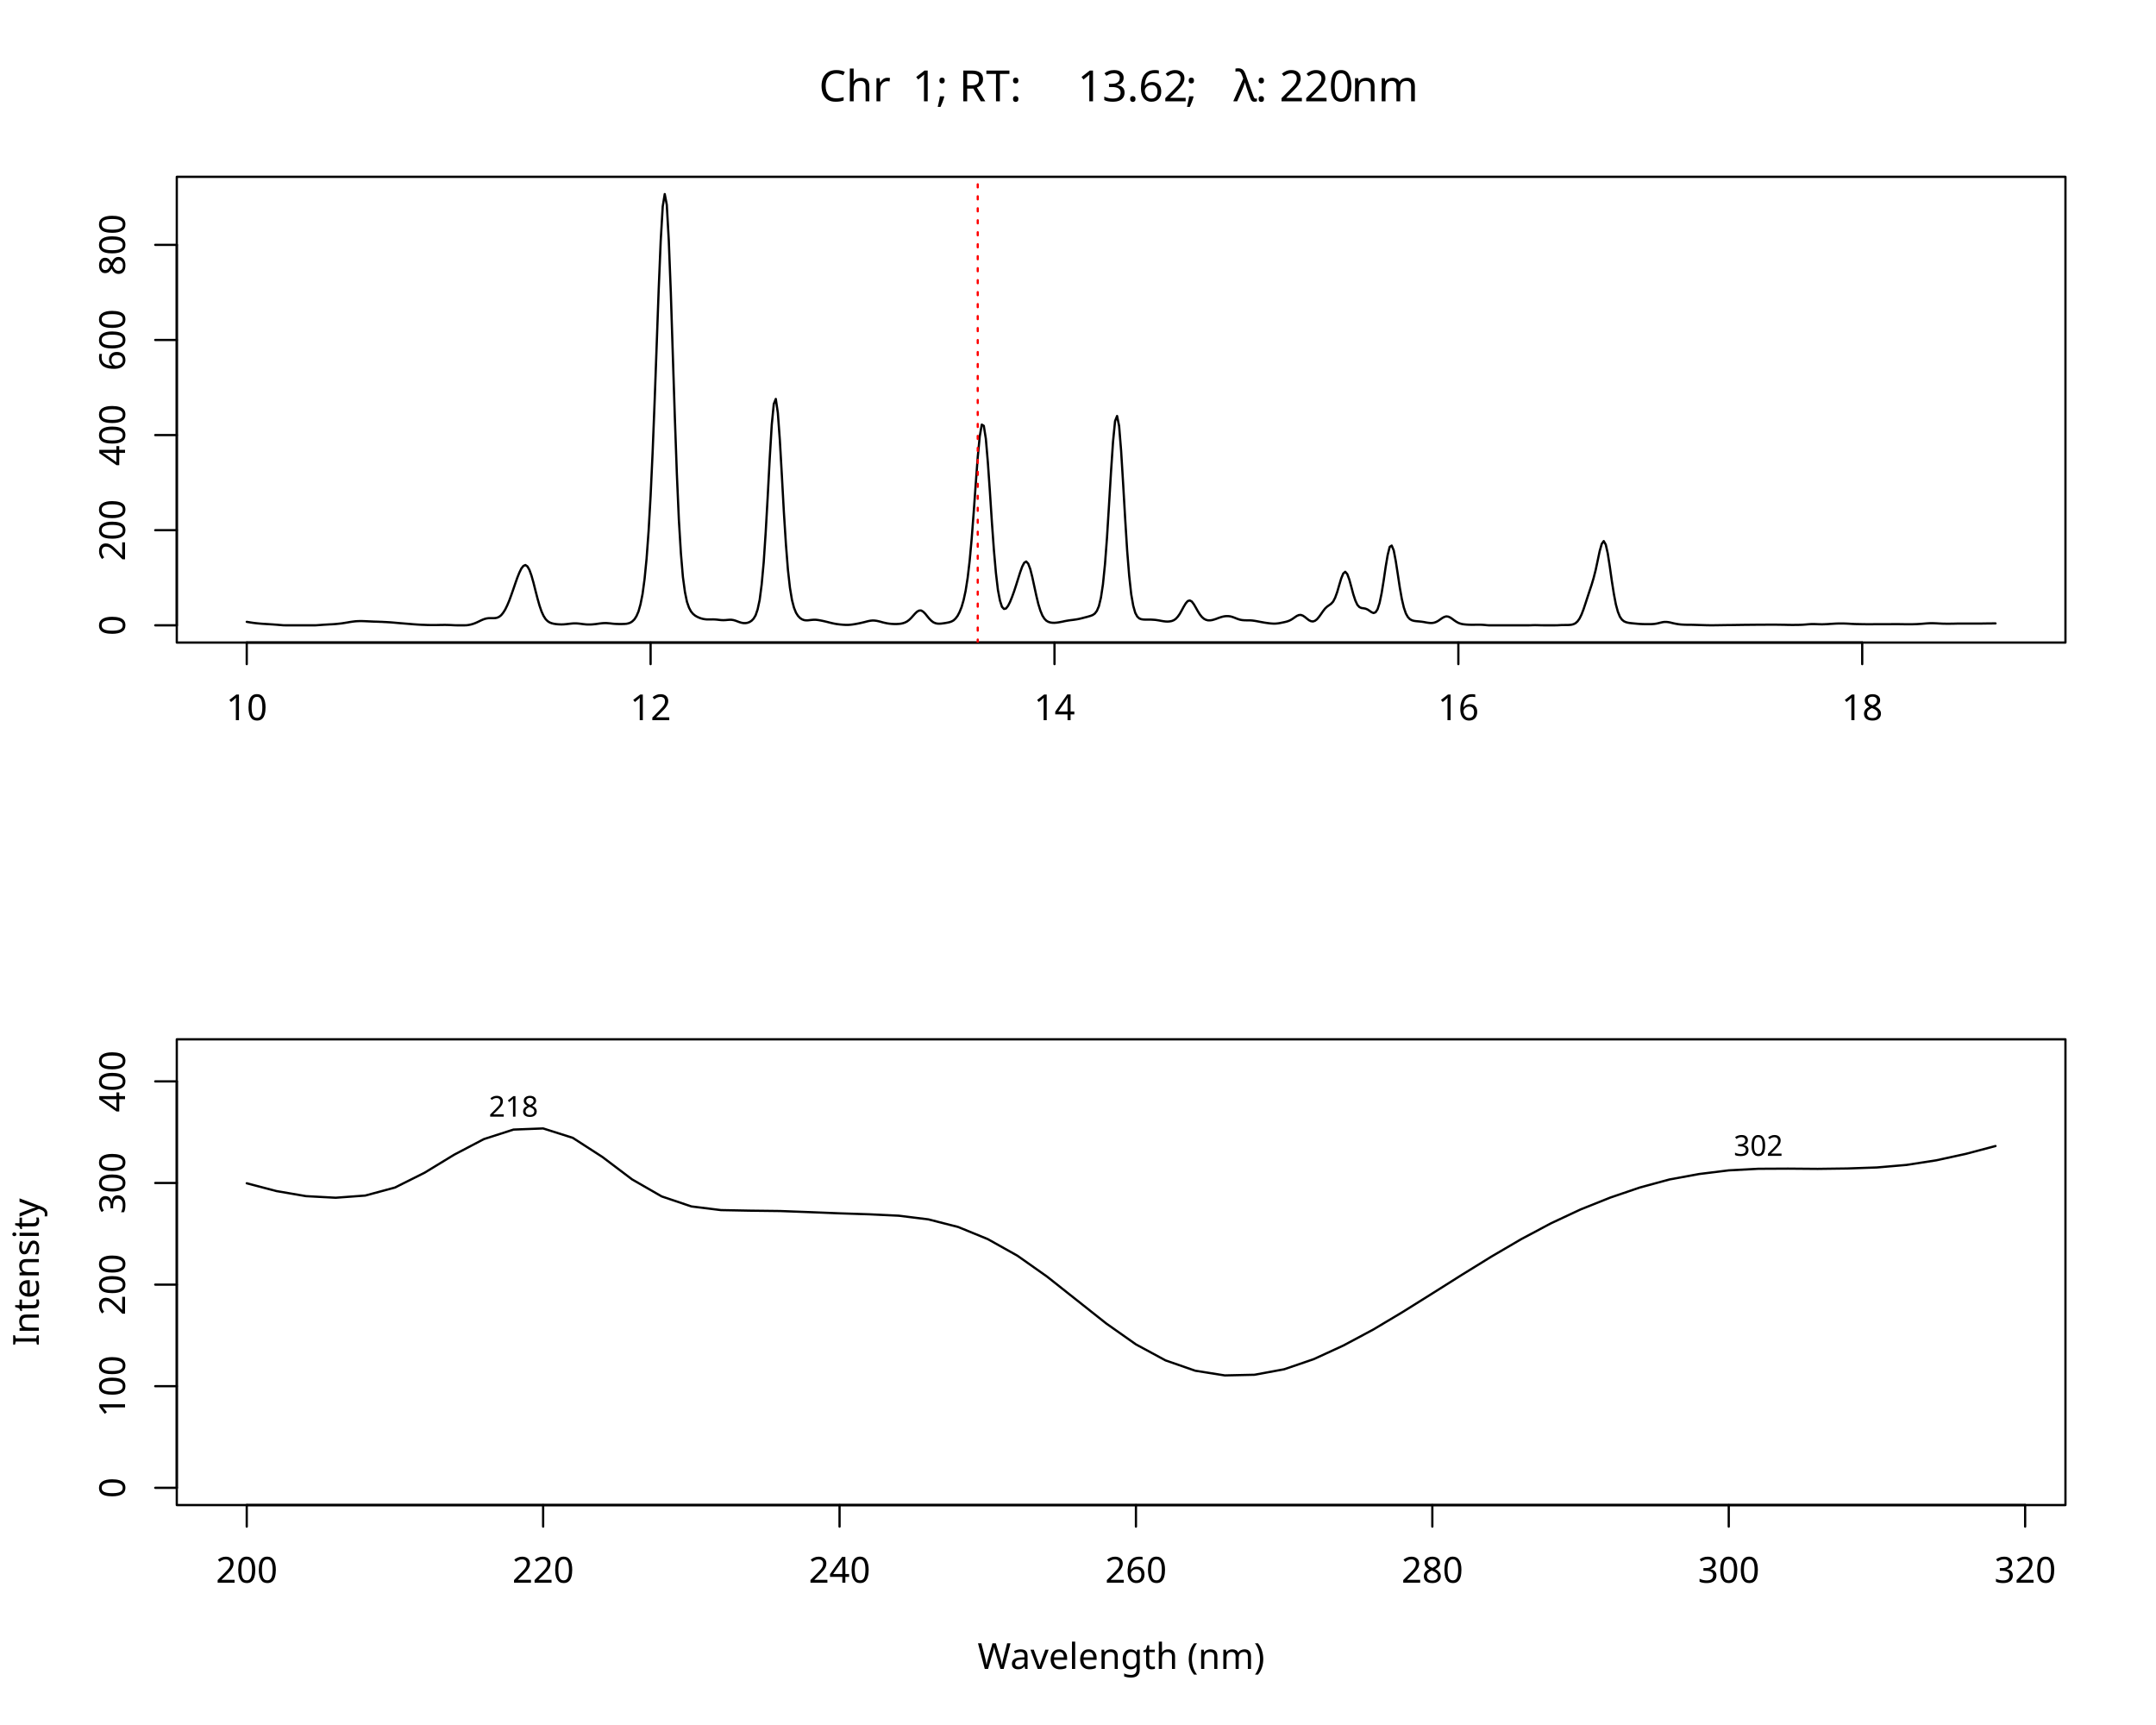
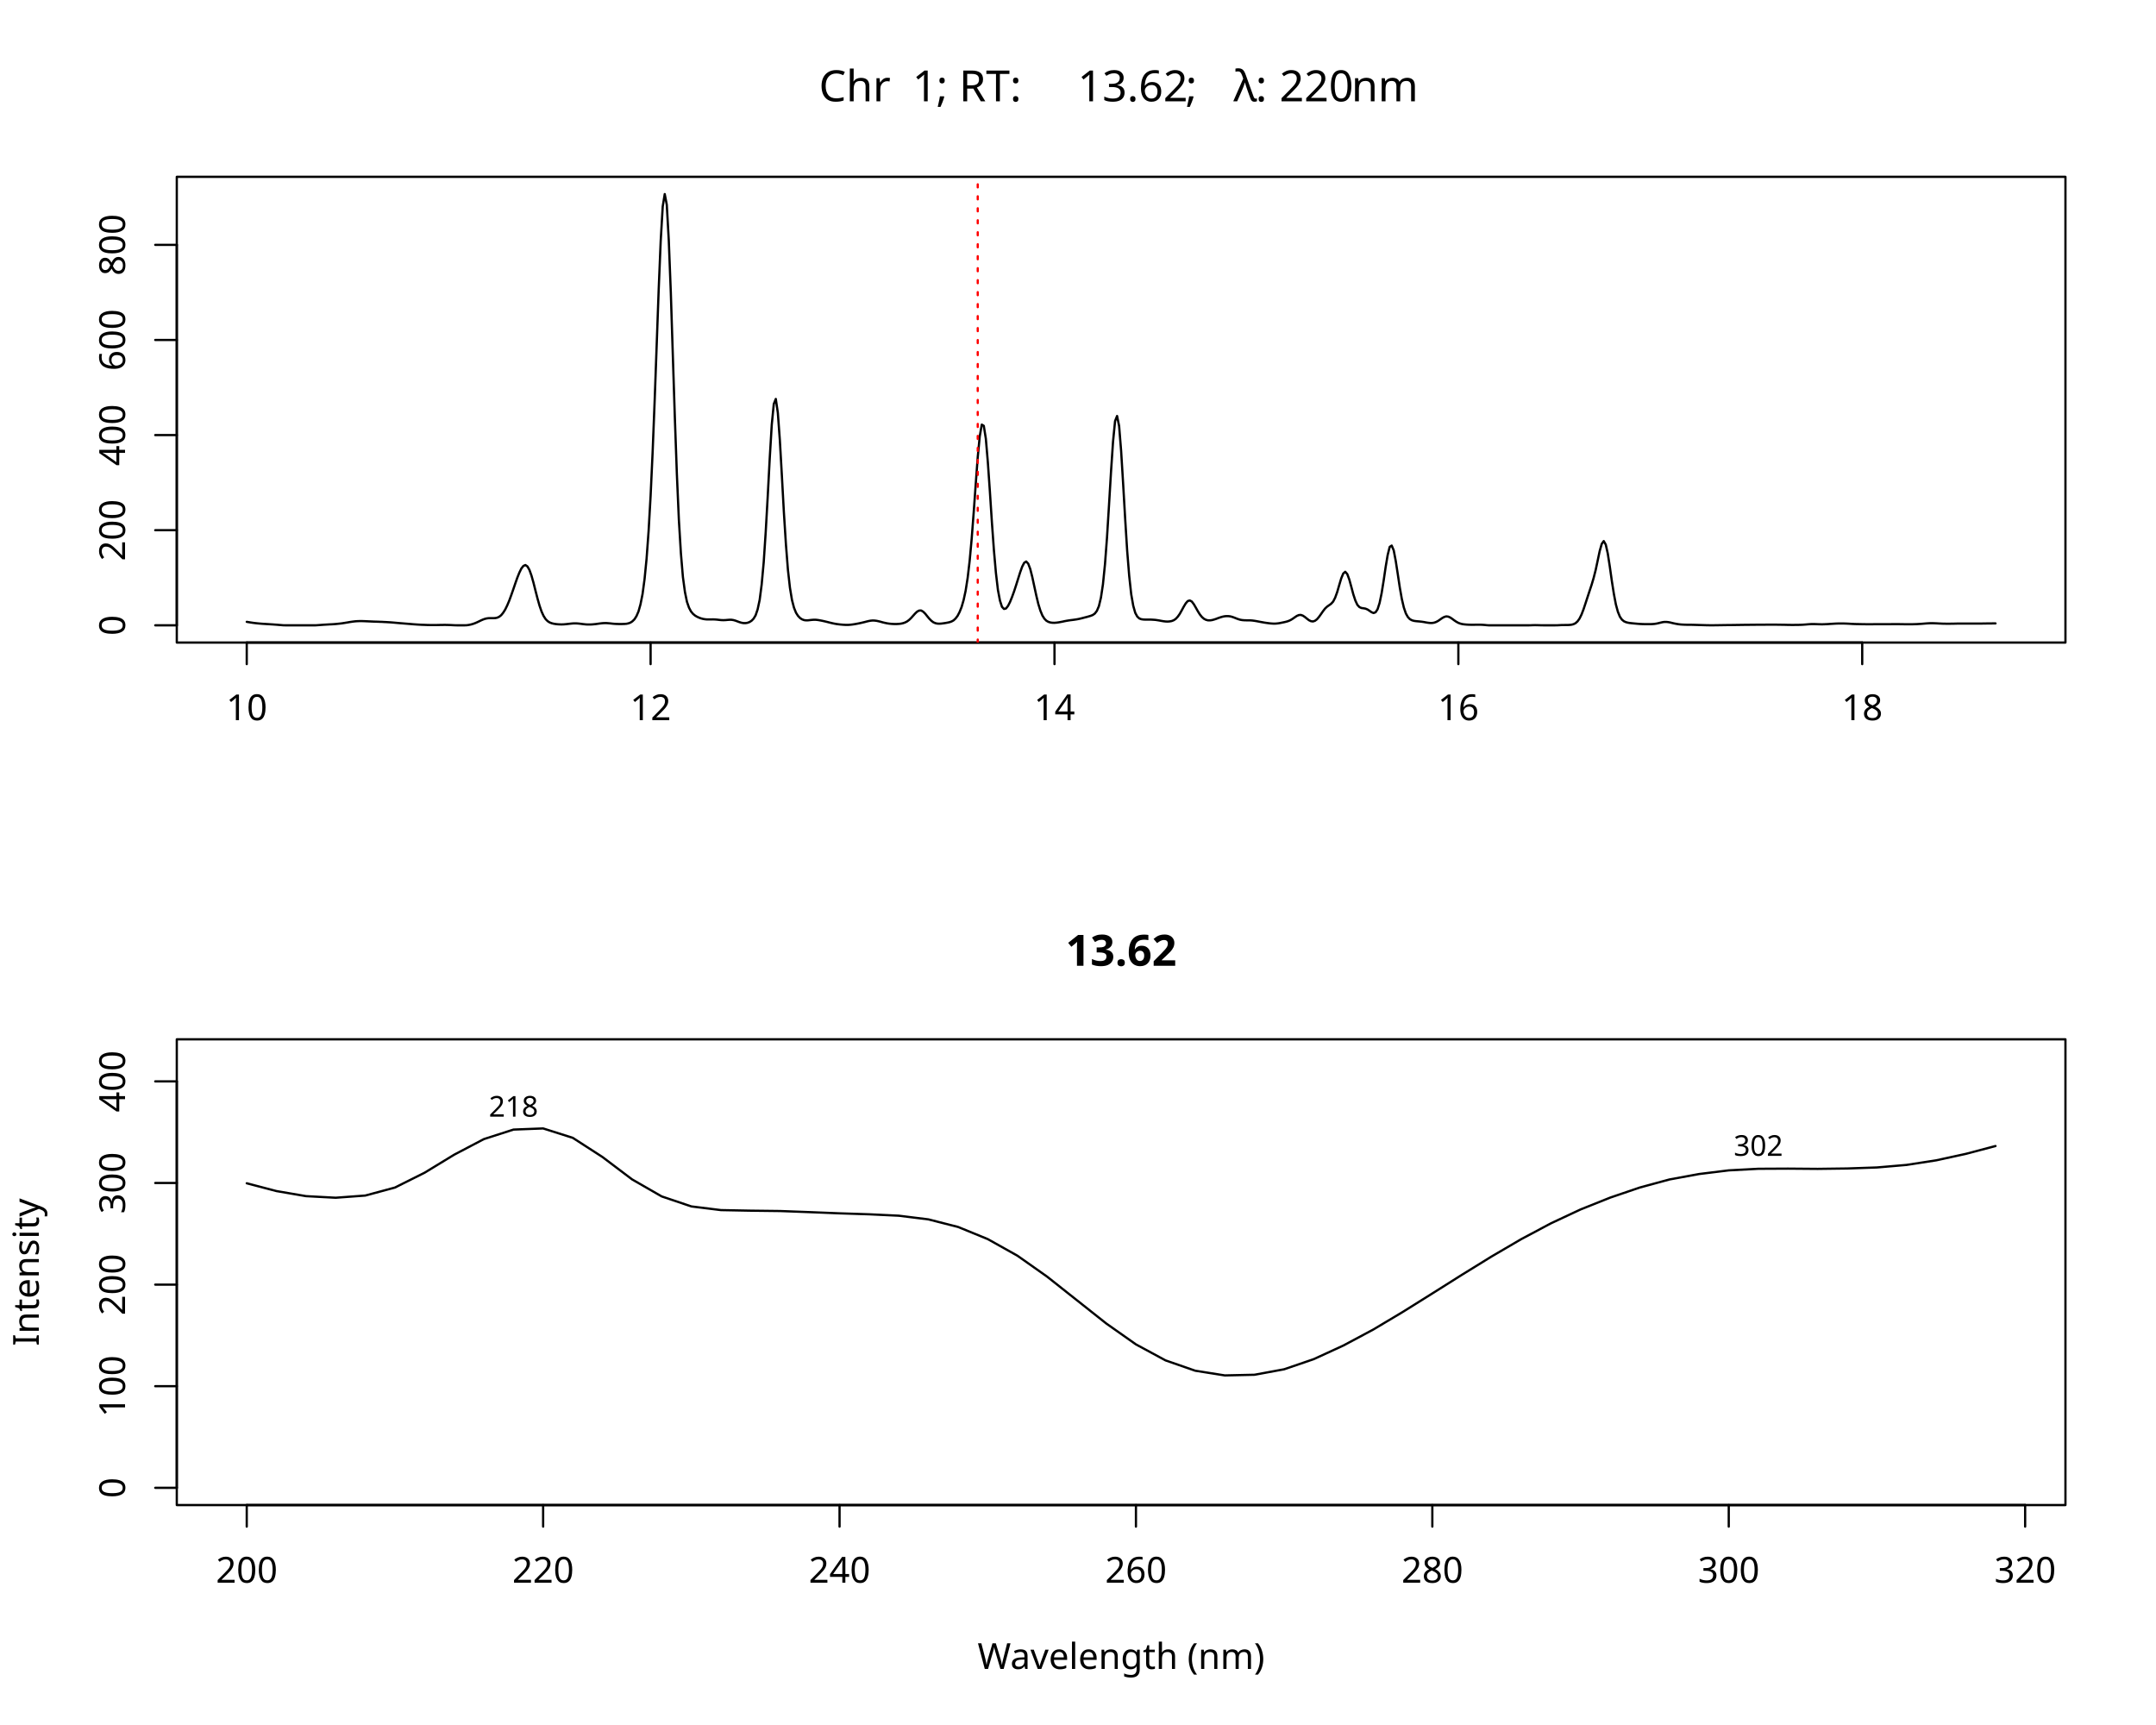
<svg xmlns="http://www.w3.org/2000/svg" class="svglite" data-engine-version="2.0" width="720.00pt" height="576.00pt" viewBox="0 0 720.00 576.00">
  <defs>
    <style type="text/css">
    .svglite line, .svglite polyline, .svglite polygon, .svglite path, .svglite rect, .svglite circle {
      fill: none;
      stroke: #000000;
      stroke-linecap: round;
      stroke-linejoin: round;
      stroke-miterlimit: 10.00;
    }
  </style>
  </defs>
  <rect width="100%" height="100%" style="stroke: none; fill: #FFFFFF;" />
  <defs>
    <clipPath id="cpMC4wMHw3MjAuMDB8MC4wMHw1NzYuMDA=">
      <rect x="0.00" y="0.00" width="720.00" height="576.00" />
    </clipPath>
  </defs>
  <g clip-path="url(#cpMC4wMHw3MjAuMDB8MC4wMHw1NzYuMDA=)">
</g>
  <defs>
    <clipPath id="cpNTkuMDR8Njg5Ljc2fDU5LjA0fDIxNC41Ng==">
      <rect x="59.04" y="59.04" width="630.72" height="155.52" />
    </clipPath>
  </defs>
  <g clip-path="url(#cpNTkuMDR8Njg5Ljc2fDU5LjA0fDIxNC41Ng==)">
    <polyline points="82.40,207.64 83.07,207.75 83.75,207.86 84.42,207.96 85.10,208.05 85.77,208.12 86.45,208.19 87.12,208.25 87.79,208.30 88.47,208.34 89.14,208.38 89.82,208.42 90.49,208.47 91.17,208.51 91.84,208.56 92.52,208.61 93.19,208.67 93.86,208.72 94.54,208.78 95.21,208.80 95.89,208.80 96.56,208.80 97.24,208.80 97.91,208.80 98.58,208.80 99.26,208.80 99.93,208.80 100.61,208.80 101.28,208.80 101.96,208.80 102.63,208.80 103.31,208.80 103.98,208.80 104.65,208.80 105.33,208.80 106.00,208.76 106.68,208.71 107.35,208.66 108.03,208.61 108.70,208.57 109.37,208.53 110.05,208.49 110.72,208.46 111.40,208.42 112.07,208.37 112.75,208.30 113.42,208.23 114.10,208.15 114.77,208.05 115.44,207.94 116.12,207.83 116.79,207.71 117.47,207.61 118.14,207.52 118.82,207.45 119.49,207.41 120.16,207.39 120.84,207.39 121.51,207.41 122.19,207.44 122.86,207.47 123.54,207.50 124.21,207.53 124.88,207.56 125.56,207.58 126.23,207.60 126.91,207.63 127.58,207.65 128.26,207.69 128.93,207.72 129.61,207.76 130.28,207.80 130.95,207.85 131.63,207.91 132.30,207.97 132.98,208.03 133.65,208.09 134.33,208.14 135.00,208.20 135.67,208.25 136.35,208.31 137.02,208.36 137.70,208.42 138.37,208.47 139.05,208.52 139.72,208.56 140.40,208.60 141.07,208.63 141.74,208.65 142.42,208.68 143.09,208.70 143.77,208.71 144.44,208.72 145.12,208.72 145.79,208.71 146.46,208.69 147.14,208.68 147.81,208.67 148.49,208.66 149.16,208.67 149.84,208.69 150.51,208.71 151.19,208.75 151.86,208.78 152.53,208.80 153.21,208.80 153.88,208.80 154.56,208.80 155.23,208.80 155.91,208.77 156.58,208.67 157.25,208.53 157.93,208.34 158.60,208.10 159.28,207.81 159.95,207.49 160.63,207.16 161.30,206.87 161.98,206.63 162.65,206.48 163.32,206.40 164.00,206.40 164.67,206.41 165.35,206.39 166.02,206.26 166.70,205.95 167.37,205.42 168.04,204.60 168.72,203.52 169.39,202.15 170.07,200.54 170.74,198.71 171.42,196.77 172.09,194.80 172.76,192.90 173.44,191.21 174.11,189.84 174.79,188.97 175.46,188.67 176.14,189.14 176.81,190.31 177.49,192.21 178.16,194.58 178.83,197.25 179.51,199.88 180.18,202.24 180.86,204.21 181.53,205.67 182.21,206.73 182.88,207.40 183.55,207.84 184.23,208.10 184.90,208.27 185.58,208.38 186.25,208.45 186.93,208.49 187.60,208.50 188.28,208.48 188.95,208.42 189.62,208.35 190.30,208.27 190.97,208.20 191.65,208.15 192.32,208.15 193.00,208.19 193.67,208.26 194.34,208.35 195.02,208.43 195.69,208.50 196.37,208.53 197.04,208.53 197.72,208.50 198.39,208.44 199.07,208.37 199.74,208.27 200.41,208.18 201.09,208.10 201.76,208.06 202.44,208.05 203.11,208.10 203.79,208.16 204.46,208.24 205.13,208.30 205.81,208.34 206.48,208.36 207.16,208.37 207.83,208.36 208.51,208.34 209.18,208.29 209.85,208.15 210.53,207.90 211.20,207.46 211.88,206.79 212.55,205.73 213.23,204.16 213.90,201.77 214.58,198.36 215.25,193.39 215.92,186.62 216.60,177.36 217.27,165.59 217.95,150.89 218.62,133.90 219.30,115.24 219.97,96.66 220.64,80.52 221.32,68.92 221.99,64.80 222.67,68.34 223.34,80.23 224.02,97.69 224.69,118.57 225.37,139.57 226.04,158.26 226.71,173.59 227.39,184.76 228.06,192.68 228.74,197.69 229.41,200.95 230.09,202.90 230.76,204.17 231.43,204.97 232.11,205.54 232.78,205.94 233.46,206.25 234.13,206.49 234.81,206.67 235.48,206.78 236.16,206.84 236.83,206.84 237.50,206.83 238.18,206.82 238.85,206.85 239.53,206.91 240.20,206.99 240.88,207.06 241.55,207.08 242.22,207.06 242.90,207.00 243.57,206.95 244.25,206.95 244.92,207.05 245.60,207.24 246.27,207.49 246.95,207.74 247.62,207.94 248.29,208.06 248.97,208.07 249.64,207.96 250.32,207.70 250.99,207.27 251.67,206.57 252.34,205.45 253.01,203.48 253.69,200.32 254.36,195.17 255.04,187.76 255.71,177.63 256.39,165.61 257.06,152.96 257.73,141.84 258.41,134.89 259.08,133.21 259.76,137.85 260.43,146.95 261.11,158.88 261.78,171.08 262.46,181.76 263.13,190.27 263.80,196.23 264.48,200.34 265.15,202.91 265.83,204.60 266.50,205.65 267.18,206.37 267.85,206.81 268.52,207.06 269.20,207.15 269.87,207.13 270.55,207.05 271.22,206.98 271.90,206.94 272.57,206.96 273.25,207.04 273.92,207.16 274.59,207.29 275.27,207.44 275.94,207.60 276.62,207.77 277.29,207.94 277.97,208.10 278.64,208.24 279.31,208.36 279.99,208.45 280.66,208.53 281.34,208.59 282.01,208.64 282.69,208.66 283.36,208.65 284.04,208.60 284.71,208.52 285.38,208.42 286.06,208.30 286.73,208.17 287.41,208.03 288.08,207.87 288.76,207.71 289.43,207.53 290.10,207.37 290.78,207.25 291.45,207.19 292.13,207.22 292.80,207.31 293.48,207.46 294.15,207.63 294.82,207.82 295.50,207.98 296.17,208.12 296.85,208.23 297.52,208.30 298.20,208.35 298.87,208.37 299.55,208.36 300.22,208.32 300.89,208.24 301.57,208.09 302.24,207.86 302.92,207.51 303.59,207.01 304.27,206.36 304.94,205.61 305.61,204.86 306.29,204.22 306.96,203.87 307.64,203.86 308.31,204.26 308.99,204.93 309.66,205.77 310.34,206.59 311.01,207.27 311.68,207.78 312.36,208.08 313.03,208.23 313.71,208.26 314.38,208.22 315.06,208.13 315.73,208.03 316.40,207.91 317.08,207.76 317.75,207.53 318.43,207.16 319.10,206.54 319.78,205.65 320.45,204.37 321.13,202.68 321.80,200.37 322.47,197.28 323.15,192.96 323.82,187.25 324.50,179.82 325.17,171.08 325.85,161.62 326.52,152.63 327.19,145.68 327.87,141.78 328.54,142.19 329.22,146.45 329.89,154.32 330.57,164.05 331.24,174.31 331.92,183.74 332.59,191.33 333.26,196.99 333.94,200.57 334.61,202.63 335.29,203.34 335.96,203.18 336.64,202.31 337.31,200.99 337.98,199.33 338.66,197.45 339.33,195.40 340.01,193.24 340.68,191.11 341.36,189.22 342.03,187.93 342.70,187.49 343.38,188.22 344.05,189.98 344.73,192.66 345.40,195.76 346.08,198.89 346.75,201.68 347.43,203.88 348.10,205.51 348.77,206.58 349.45,207.27 350.12,207.65 350.80,207.86 351.47,207.95 352.15,207.96 352.82,207.91 353.49,207.82 354.17,207.70 354.84,207.57 355.52,207.42 356.19,207.29 356.87,207.18 357.54,207.08 358.22,207.00 358.89,206.91 359.56,206.81 360.24,206.68 360.91,206.53 361.59,206.36 362.26,206.18 362.94,206.01 363.61,205.82 364.28,205.62 364.96,205.34 365.63,204.86 366.31,203.97 366.98,202.40 367.66,199.56 368.33,195.13 369.01,188.41 369.68,179.56 370.35,168.78 371.03,157.47 371.70,147.48 372.38,140.60 373.05,138.90 373.73,142.25 374.40,150.54 375.07,161.48 375.75,173.21 376.42,183.90 377.10,192.30 377.77,198.43 378.45,202.28 379.12,204.64 379.79,205.87 380.47,206.50 381.14,206.76 381.82,206.86 382.49,206.89 383.17,206.89 383.84,206.89 384.52,206.90 385.19,206.94 385.86,206.99 386.54,207.09 387.21,207.20 387.89,207.33 388.56,207.44 389.24,207.52 389.91,207.55 390.58,207.50 391.26,207.38 391.93,207.12 392.61,206.68 393.28,205.97 393.96,205.02 394.63,203.83 395.31,202.58 395.98,201.47 396.65,200.70 397.33,200.50 398.00,200.86 398.68,201.75 399.35,202.90 400.03,204.11 400.70,205.18 401.37,206.01 402.05,206.61 402.72,206.96 403.40,207.14 404.07,207.15 404.75,207.06 405.42,206.88 406.10,206.66 406.77,206.40 407.44,206.17 408.12,205.96 408.79,205.81 409.47,205.73 410.14,205.73 410.82,205.81 411.49,205.98 412.16,206.22 412.84,206.49 413.51,206.74 414.19,206.94 414.86,207.06 415.54,207.11 416.21,207.13 416.88,207.13 417.56,207.15 418.23,207.20 418.91,207.29 419.58,207.40 420.26,207.53 420.93,207.66 421.61,207.78 422.28,207.90 422.95,208.00 423.63,208.09 424.30,208.17 424.98,208.22 425.65,208.24 426.33,208.20 427.00,208.12 427.67,208.00 428.35,207.86 429.02,207.72 429.70,207.55 430.37,207.33 431.05,207.01 431.72,206.60 432.40,206.12 433.07,205.67 433.74,205.38 434.42,205.33 435.09,205.57 435.77,206.02 436.44,206.57 437.12,207.09 437.79,207.42 438.46,207.51 439.14,207.29 439.81,206.78 440.49,205.98 441.16,205.04 441.84,204.06 442.51,203.20 443.19,202.56 443.86,202.09 444.53,201.61 445.21,200.87 445.88,199.57 446.56,197.70 447.23,195.39 447.91,193.12 448.58,191.51 449.25,190.92 449.93,191.70 450.60,193.50 451.28,195.98 451.95,198.48 452.63,200.54 453.30,201.97 453.98,202.71 454.65,203.02 455.32,203.11 456.00,203.23 456.67,203.51 457.35,203.95 458.02,204.42 458.70,204.70 459.37,204.45 460.04,203.44 460.72,201.32 461.39,198.10 462.07,193.89 462.74,189.33 463.42,185.31 464.09,182.62 464.76,182.17 465.44,183.79 466.11,187.31 466.79,191.70 467.46,196.15 468.14,199.99 468.81,202.85 469.49,204.84 470.16,206.03 470.83,206.74 471.51,207.11 472.18,207.31 472.86,207.41 473.53,207.47 474.21,207.53 474.88,207.61 475.55,207.71 476.23,207.84 476.90,207.95 477.58,208.02 478.25,208.02 478.93,207.92 479.60,207.68 480.28,207.32 480.95,206.85 481.62,206.38 482.30,206.01 482.97,205.82 483.65,205.90 484.32,206.20 485.00,206.66 485.67,207.16 486.34,207.61 487.02,207.98 487.69,208.23 488.37,208.40 489.04,208.49 489.72,208.55 490.39,208.59 491.07,208.61 491.74,208.61 492.41,208.61 493.09,208.60 493.76,208.59 494.44,208.60 495.11,208.63 495.79,208.68 496.46,208.75 497.13,208.80 497.81,208.80 498.48,208.80 499.16,208.80 499.83,208.80 500.51,208.80 501.18,208.80 501.85,208.80 502.53,208.80 503.20,208.80 503.88,208.80 504.55,208.80 505.23,208.80 505.90,208.80 506.58,208.80 507.25,208.80 507.92,208.80 508.60,208.80 509.27,208.80 509.95,208.80 510.62,208.80 511.30,208.78 511.97,208.75 512.64,208.74 513.32,208.75 513.99,208.77 514.67,208.79 515.34,208.80 516.02,208.80 516.69,208.80 517.37,208.80 518.04,208.80 518.71,208.80 519.39,208.80 520.06,208.79 520.74,208.75 521.41,208.72 522.09,208.71 522.76,208.70 523.43,208.70 524.11,208.67 524.78,208.60 525.46,208.43 526.13,208.10 526.81,207.50 527.48,206.56 528.16,205.18 528.83,203.43 529.50,201.41 530.18,199.33 530.85,197.29 531.53,195.24 532.20,192.98 532.88,190.31 533.55,187.17 534.22,184.01 534.90,181.62 535.57,180.67 536.25,181.86 536.92,184.84 537.60,189.21 538.27,193.95 538.95,198.28 539.62,201.81 540.29,204.27 540.97,205.93 541.64,206.89 542.32,207.45 542.99,207.75 543.67,207.93 544.34,208.04 545.01,208.11 545.69,208.18 546.36,208.24 547.04,208.30 547.71,208.35 548.39,208.38 549.06,208.40 549.73,208.41 550.41,208.41 551.08,208.41 551.76,208.39 552.43,208.34 553.11,208.24 553.78,208.10 554.46,207.93 555.13,207.77 555.80,207.67 556.48,207.67 557.15,207.74 557.83,207.87 558.50,208.04 559.18,208.19 559.85,208.32 560.52,208.43 561.20,208.51 561.87,208.56 562.55,208.59 563.22,208.61 563.90,208.62 564.57,208.62 565.25,208.63 565.92,208.65 566.59,208.67 567.27,208.69 567.94,208.71 568.62,208.73 569.29,208.75 569.97,208.77 570.64,208.78 571.31,208.79 571.99,208.79 572.66,208.78 573.34,208.78 574.01,208.76 574.69,208.75 575.36,208.74 576.04,208.73 576.71,208.72 577.38,208.71 578.06,208.71 578.73,208.70 579.41,208.69 580.08,208.68 580.76,208.67 581.43,208.66 582.10,208.65 582.78,208.64 583.45,208.63 584.13,208.63 584.80,208.62 585.48,208.61 586.15,208.61 586.82,208.60 587.50,208.60 588.17,208.60 588.85,208.59 589.52,208.59 590.20,208.58 590.87,208.57 591.55,208.57 592.22,208.57 592.89,208.58 593.57,208.59 594.24,208.59 594.92,208.61 595.59,208.62 596.27,208.63 596.94,208.65 597.61,208.66 598.29,208.67 598.96,208.67 599.64,208.66 600.31,208.66 600.99,208.64 601.66,208.62 602.34,208.58 603.01,208.53 603.68,208.47 604.36,208.42 605.03,208.38 605.71,208.39 606.38,208.40 607.06,208.43 607.73,208.45 608.40,208.46 609.08,208.45 609.75,208.42 610.43,208.39 611.10,208.34 611.78,208.30 612.45,208.26 613.13,208.22 613.80,208.20 614.47,208.19 615.15,208.19 615.82,208.20 616.50,208.22 617.17,208.25 617.85,208.29 618.52,208.33 619.19,208.36 619.87,208.38 620.54,208.39 621.22,208.41 621.89,208.42 622.57,208.43 623.24,208.44 623.92,208.45 624.59,208.44 625.26,208.44 625.94,208.43 626.61,208.43 627.29,208.43 627.96,208.43 628.64,208.43 629.31,208.43 629.98,208.43 630.66,208.42 631.33,208.42 632.01,208.41 632.68,208.41 633.36,208.41 634.03,208.41 634.70,208.42 635.38,208.43 636.05,208.44 636.73,208.45 637.40,208.45 638.08,208.45 638.75,208.44 639.43,208.42 640.10,208.40 640.77,208.36 641.45,208.32 642.12,208.27 642.80,208.21 643.47,208.16 644.15,208.12 644.82,208.09 645.49,208.10 646.17,208.12 646.84,208.15 647.52,208.19 648.19,208.22 648.87,208.25 649.54,208.26 650.22,208.27 650.89,208.27 651.56,208.26 652.24,208.25 652.91,208.24 653.59,208.22 654.26,208.21 654.94,208.21 655.61,208.21 656.28,208.21 656.96,208.21 657.63,208.21 658.31,208.21 658.98,208.21 659.66,208.21 660.33,208.21 661.01,208.21 661.68,208.21 662.35,208.20 663.03,208.19 663.70,208.18 664.38,208.17 665.05,208.17 665.73,208.16 666.40,208.16 " style="stroke-width: 0.75;" />
  </g>
  <g clip-path="url(#cpMC4wMHw3MjAuMDB8MC4wMHw1NzYuMDA=)">
    <line x1="82.40" y1="214.56" x2="621.89" y2="214.56" style="stroke-width: 0.75;" />
    <line x1="82.40" y1="214.56" x2="82.40" y2="221.76" style="stroke-width: 0.75;" />
    <line x1="217.27" y1="214.56" x2="217.27" y2="221.76" style="stroke-width: 0.75;" />
    <line x1="352.15" y1="214.56" x2="352.15" y2="221.76" style="stroke-width: 0.75;" />
    <line x1="487.02" y1="214.56" x2="487.02" y2="221.76" style="stroke-width: 0.75;" />
    <line x1="621.89" y1="214.56" x2="621.89" y2="221.76" style="stroke-width: 0.75;" />
    <text x="82.40" y="240.48" text-anchor="middle" style="font-size: 12.00px; font-family: sans;" textLength="13.35px" lengthAdjust="spacingAndGlyphs">10</text>
    <text x="217.27" y="240.48" text-anchor="middle" style="font-size: 12.00px; font-family: sans;" textLength="13.35px" lengthAdjust="spacingAndGlyphs">12</text>
    <text x="352.15" y="240.48" text-anchor="middle" style="font-size: 12.00px; font-family: sans;" textLength="13.35px" lengthAdjust="spacingAndGlyphs">14</text>
    <text x="487.02" y="240.48" text-anchor="middle" style="font-size: 12.00px; font-family: sans;" textLength="13.35px" lengthAdjust="spacingAndGlyphs">16</text>
    <text x="621.89" y="240.48" text-anchor="middle" style="font-size: 12.00px; font-family: sans;" textLength="13.35px" lengthAdjust="spacingAndGlyphs">18</text>
    <line x1="59.04" y1="208.80" x2="59.04" y2="81.76" style="stroke-width: 0.75;" />
    <line x1="59.04" y1="208.80" x2="51.84" y2="208.80" style="stroke-width: 0.75;" />
    <line x1="59.04" y1="177.04" x2="51.84" y2="177.04" style="stroke-width: 0.75;" />
    <line x1="59.04" y1="145.28" x2="51.84" y2="145.28" style="stroke-width: 0.75;" />
    <line x1="59.04" y1="113.52" x2="51.84" y2="113.52" style="stroke-width: 0.75;" />
    <line x1="59.04" y1="81.76" x2="51.84" y2="81.76" style="stroke-width: 0.75;" />
    <text transform="translate(41.76,208.80) rotate(-90)" text-anchor="middle" style="font-size: 12.00px; font-family: sans;" textLength="6.67px" lengthAdjust="spacingAndGlyphs">0</text>
    <text transform="translate(41.76,177.04) rotate(-90)" text-anchor="middle" style="font-size: 12.00px; font-family: sans;" textLength="20.02px" lengthAdjust="spacingAndGlyphs">200</text>
    <text transform="translate(41.76,145.28) rotate(-90)" text-anchor="middle" style="font-size: 12.00px; font-family: sans;" textLength="20.02px" lengthAdjust="spacingAndGlyphs">400</text>
    <text transform="translate(41.76,113.52) rotate(-90)" text-anchor="middle" style="font-size: 12.00px; font-family: sans;" textLength="20.02px" lengthAdjust="spacingAndGlyphs">600</text>
    <text transform="translate(41.76,81.76) rotate(-90)" text-anchor="middle" style="font-size: 12.00px; font-family: sans;" textLength="20.02px" lengthAdjust="spacingAndGlyphs">800</text>
    <polygon points="59.04,214.56 689.76,214.56 689.76,59.04 59.04,59.04 " style="stroke-width: 0.75; fill: none;" />
  </g>
  <defs>
    <clipPath id="cpMC4wMHw3MjAuMDB8MC4wMHwyODguMDA=">
      <rect x="0.00" y="0.00" width="720.00" height="288.00" />
    </clipPath>
  </defs>
  <g clip-path="url(#cpMC4wMHw3MjAuMDB8MC4wMHwyODguMDA=)">
</g>
  <g clip-path="url(#cpNTkuMDR8Njg5Ljc2fDU5LjA0fDIxNC41Ng==)">
    <line x1="326.52" y1="214.56" x2="326.52" y2="59.04" style="stroke-width: 0.75; stroke: #FF0000; stroke-dasharray: 1.00,3.00;" />
  </g>
  <g clip-path="url(#cpMC4wMHw3MjAuMDB8MC4wMHwyODguMDA=)">
    <text x="273.48" y="-0.73" style="font-size: 14.40px; font-family: sans;" textLength="0.00px" lengthAdjust="spacingAndGlyphs" />
    <text x="273.48" y="16.55" style="font-size: 14.40px; font-family: sans;" textLength="0.00px" lengthAdjust="spacingAndGlyphs" />
    <text x="273.48" y="33.83" style="font-size: 14.40px; font-family: sans;" textLength="31.21px" lengthAdjust="spacingAndGlyphs"> Chr </text>
    <text x="304.69" y="33.83" style="font-size: 14.40px; font-family: sans;" textLength="8.01px" lengthAdjust="spacingAndGlyphs">1</text>
    <text x="312.70" y="33.83" style="font-size: 14.40px; font-family: sans;" textLength="47.20px" lengthAdjust="spacingAndGlyphs"> ;   RT: </text>
    <text x="359.90" y="33.83" style="font-size: 14.40px; font-family: sans;" textLength="36.04px" lengthAdjust="spacingAndGlyphs">13.62</text>
    <text x="395.94" y="33.83" style="font-size: 14.40px; font-family: sans;" textLength="16.00px" lengthAdjust="spacingAndGlyphs"> ;  </text>
    <text x="411.94" y="33.83" style="font-size: 14.40px; font-family: sans;" textLength="7.34px" lengthAdjust="spacingAndGlyphs">λ</text>
    <text x="419.28" y="33.83" style="font-size: 14.40px; font-family: sans;" textLength="8.00px" lengthAdjust="spacingAndGlyphs">: </text>
    <text x="427.28" y="33.83" style="font-size: 14.40px; font-family: sans;" textLength="24.03px" lengthAdjust="spacingAndGlyphs">220</text>
    <text x="451.30" y="33.83" style="font-size: 14.40px; font-family: sans;" textLength="24.01px" lengthAdjust="spacingAndGlyphs"> nm</text>
  </g>
  <defs>
    <clipPath id="cpNTkuMDR8Njg5Ljc2fDM0Ny4wNHw1MDIuNTY=">
      <rect x="59.04" y="347.04" width="630.72" height="155.52" />
    </clipPath>
  </defs>
  <g clip-path="url(#cpNTkuMDR8Njg5Ljc2fDM0Ny4wNHw1MDIuNTY=)">
    <polyline points="82.40,395.11 92.30,397.71 102.20,399.41 112.09,399.94 121.99,399.21 131.89,396.54 141.79,391.59 151.69,385.56 161.59,380.36 171.48,377.18 181.38,376.80 191.28,379.94 201.18,386.33 211.08,393.81 220.98,399.50 230.87,402.84 240.77,404.07 250.67,404.26 260.57,404.38 270.47,404.75 280.37,405.15 290.26,405.47 300.16,405.94 310.06,407.17 319.96,409.70 329.86,413.75 339.76,419.29 349.65,426.26 359.55,434.10 369.45,441.94 379.35,448.91 389.25,454.26 399.15,457.70 409.04,459.27 418.94,459.05 428.84,457.22 438.74,453.83 448.64,449.28 458.54,443.99 468.43,438.09 478.33,431.90 488.23,425.66 498.13,419.55 508.03,413.76 517.93,408.49 527.82,403.86 537.72,399.90 547.62,396.53 557.52,393.84 567.42,392.02 577.32,390.80 587.21,390.27 597.11,390.22 607.01,390.30 616.91,390.17 626.81,389.83 636.71,388.98 646.60,387.45 656.50,385.29 666.40,382.67 " style="stroke-width: 0.75;" />
  </g>
  <g clip-path="url(#cpMC4wMHw3MjAuMDB8MC4wMHw1NzYuMDA=)">
    <line x1="82.40" y1="502.56" x2="676.30" y2="502.56" style="stroke-width: 0.75;" />
    <line x1="82.40" y1="502.56" x2="82.40" y2="509.76" style="stroke-width: 0.75;" />
    <line x1="181.38" y1="502.56" x2="181.38" y2="509.76" style="stroke-width: 0.75;" />
    <line x1="280.37" y1="502.56" x2="280.37" y2="509.76" style="stroke-width: 0.75;" />
    <line x1="379.35" y1="502.56" x2="379.35" y2="509.76" style="stroke-width: 0.75;" />
    <line x1="478.33" y1="502.56" x2="478.33" y2="509.76" style="stroke-width: 0.75;" />
    <line x1="577.32" y1="502.56" x2="577.32" y2="509.76" style="stroke-width: 0.75;" />
    <line x1="676.30" y1="502.56" x2="676.30" y2="509.76" style="stroke-width: 0.75;" />
    <text x="82.40" y="528.48" text-anchor="middle" style="font-size: 12.00px; font-family: sans;" textLength="20.02px" lengthAdjust="spacingAndGlyphs">200</text>
    <text x="181.38" y="528.48" text-anchor="middle" style="font-size: 12.00px; font-family: sans;" textLength="20.02px" lengthAdjust="spacingAndGlyphs">220</text>
    <text x="280.37" y="528.48" text-anchor="middle" style="font-size: 12.00px; font-family: sans;" textLength="20.02px" lengthAdjust="spacingAndGlyphs">240</text>
    <text x="379.35" y="528.48" text-anchor="middle" style="font-size: 12.00px; font-family: sans;" textLength="20.02px" lengthAdjust="spacingAndGlyphs">260</text>
    <text x="478.33" y="528.48" text-anchor="middle" style="font-size: 12.00px; font-family: sans;" textLength="20.02px" lengthAdjust="spacingAndGlyphs">280</text>
    <text x="577.32" y="528.48" text-anchor="middle" style="font-size: 12.00px; font-family: sans;" textLength="20.02px" lengthAdjust="spacingAndGlyphs">300</text>
    <text x="676.30" y="528.48" text-anchor="middle" style="font-size: 12.00px; font-family: sans;" textLength="20.02px" lengthAdjust="spacingAndGlyphs">320</text>
    <line x1="59.04" y1="496.80" x2="59.04" y2="361.09" style="stroke-width: 0.75;" />
    <line x1="59.04" y1="496.80" x2="51.84" y2="496.80" style="stroke-width: 0.75;" />
    <line x1="59.04" y1="462.87" x2="51.84" y2="462.87" style="stroke-width: 0.75;" />
    <line x1="59.04" y1="428.95" x2="51.84" y2="428.95" style="stroke-width: 0.75;" />
    <line x1="59.04" y1="395.02" x2="51.84" y2="395.02" style="stroke-width: 0.75;" />
    <line x1="59.04" y1="361.09" x2="51.84" y2="361.09" style="stroke-width: 0.75;" />
    <text transform="translate(41.76,496.80) rotate(-90)" text-anchor="middle" style="font-size: 12.00px; font-family: sans;" textLength="6.67px" lengthAdjust="spacingAndGlyphs">0</text>
    <text transform="translate(41.76,462.87) rotate(-90)" text-anchor="middle" style="font-size: 12.00px; font-family: sans;" textLength="20.02px" lengthAdjust="spacingAndGlyphs">100</text>
    <text transform="translate(41.76,428.95) rotate(-90)" text-anchor="middle" style="font-size: 12.00px; font-family: sans;" textLength="20.02px" lengthAdjust="spacingAndGlyphs">200</text>
    <text transform="translate(41.76,395.02) rotate(-90)" text-anchor="middle" style="font-size: 12.00px; font-family: sans;" textLength="20.02px" lengthAdjust="spacingAndGlyphs">300</text>
    <text transform="translate(41.76,361.09) rotate(-90)" text-anchor="middle" style="font-size: 12.00px; font-family: sans;" textLength="20.02px" lengthAdjust="spacingAndGlyphs">400</text>
    <polygon points="59.04,502.56 689.76,502.56 689.76,347.04 59.04,347.04 " style="stroke-width: 0.75; fill: none;" />
  </g>
  <defs>
    <clipPath id="cpMC4wMHw3MjAuMDB8Mjg4LjAwfDU3Ni4wMA==">
      <rect x="0.00" y="288.00" width="720.00" height="288.00" />
    </clipPath>
  </defs>
  <g clip-path="url(#cpMC4wMHw3MjAuMDB8Mjg4LjAwfDU3Ni4wMA==)">
+     <text x="374.40" y="322.48" text-anchor="middle" style="font-size: 14.40px; font-weight: bold; font-family: sans;" textLength="36.04px" lengthAdjust="spacingAndGlyphs">13.62</text>
    <text x="374.40" y="557.28" text-anchor="middle" style="font-size: 12.00px; font-family: sans;" textLength="91.38px" lengthAdjust="spacingAndGlyphs">Wavelength (nm)</text>
    <text transform="translate(12.96,424.80) rotate(-90)" text-anchor="middle" style="font-size: 12.00px; font-family: sans;" textLength="44.70px" lengthAdjust="spacingAndGlyphs">Intensity</text>
  </g>
  <g clip-path="url(#cpNTkuMDR8Njg5Ljc2fDM0Ny4wNHw1MDIuNTY=)">
    <text x="171.48" y="372.86" text-anchor="middle" style="font-size: 9.60px; font-family: sans;" textLength="16.02px" lengthAdjust="spacingAndGlyphs">218</text>
    <text x="587.21" y="385.95" text-anchor="middle" style="font-size: 9.60px; font-family: sans;" textLength="16.02px" lengthAdjust="spacingAndGlyphs">302</text>
  </g>
</svg>
